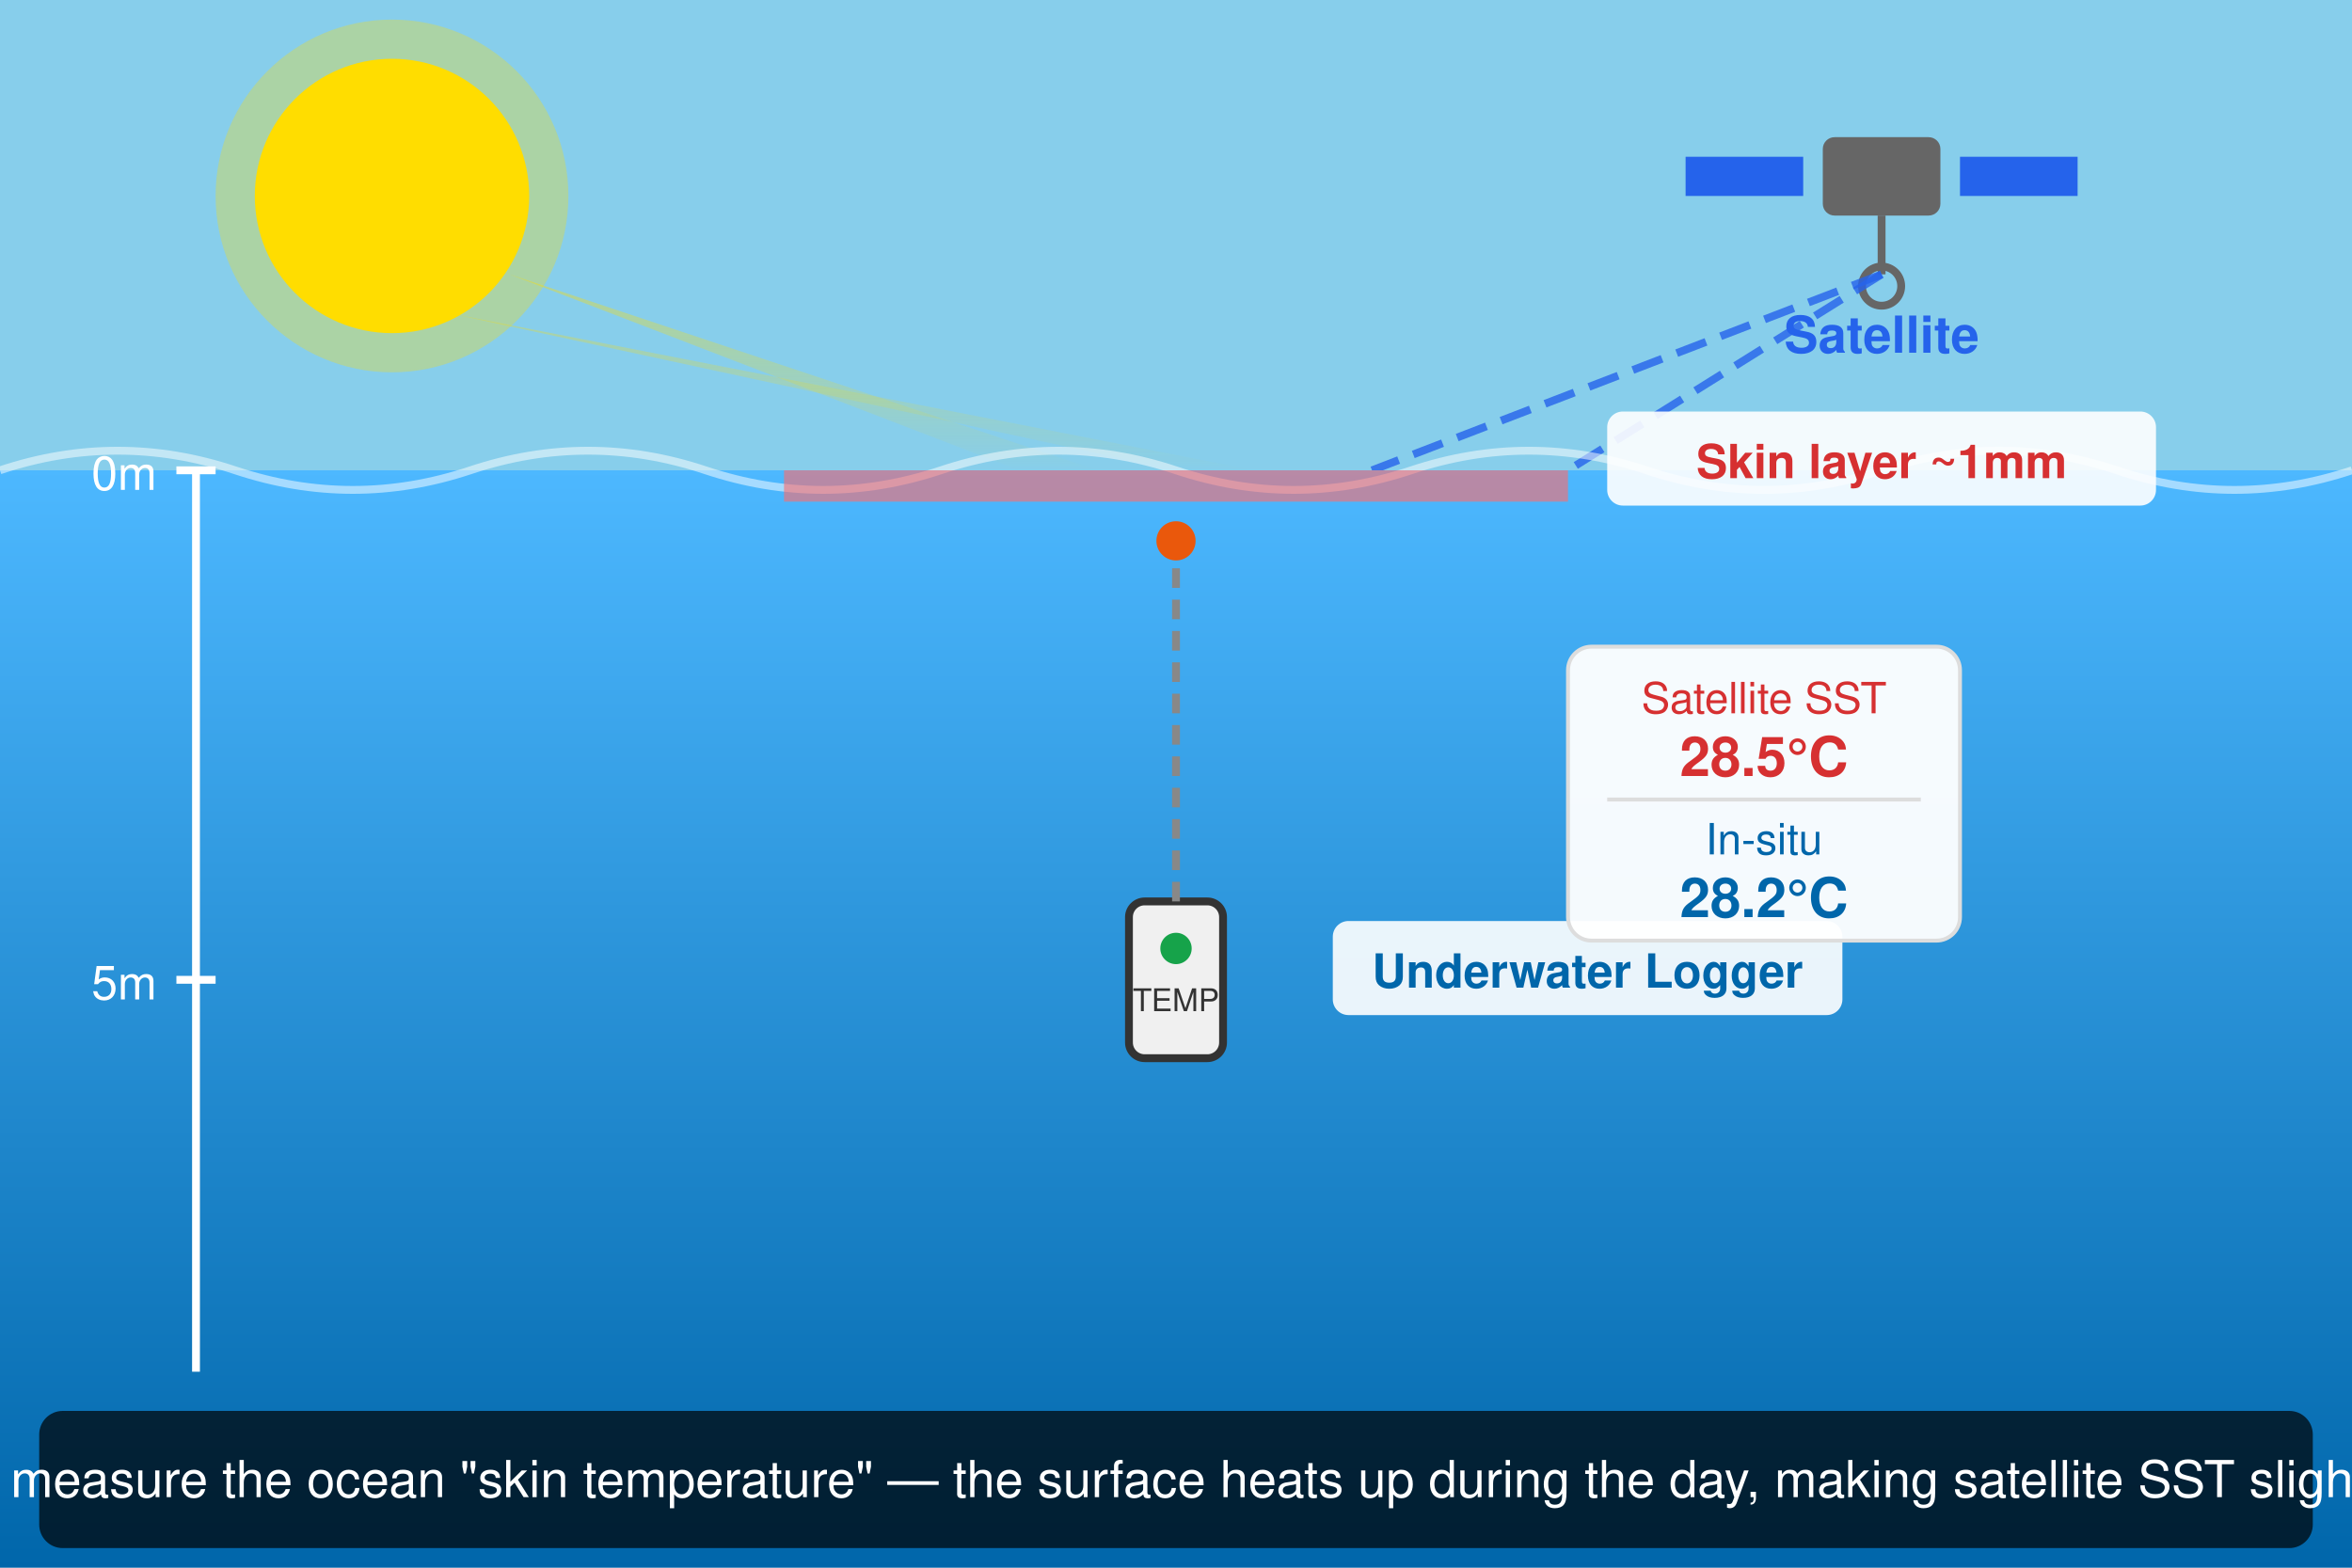
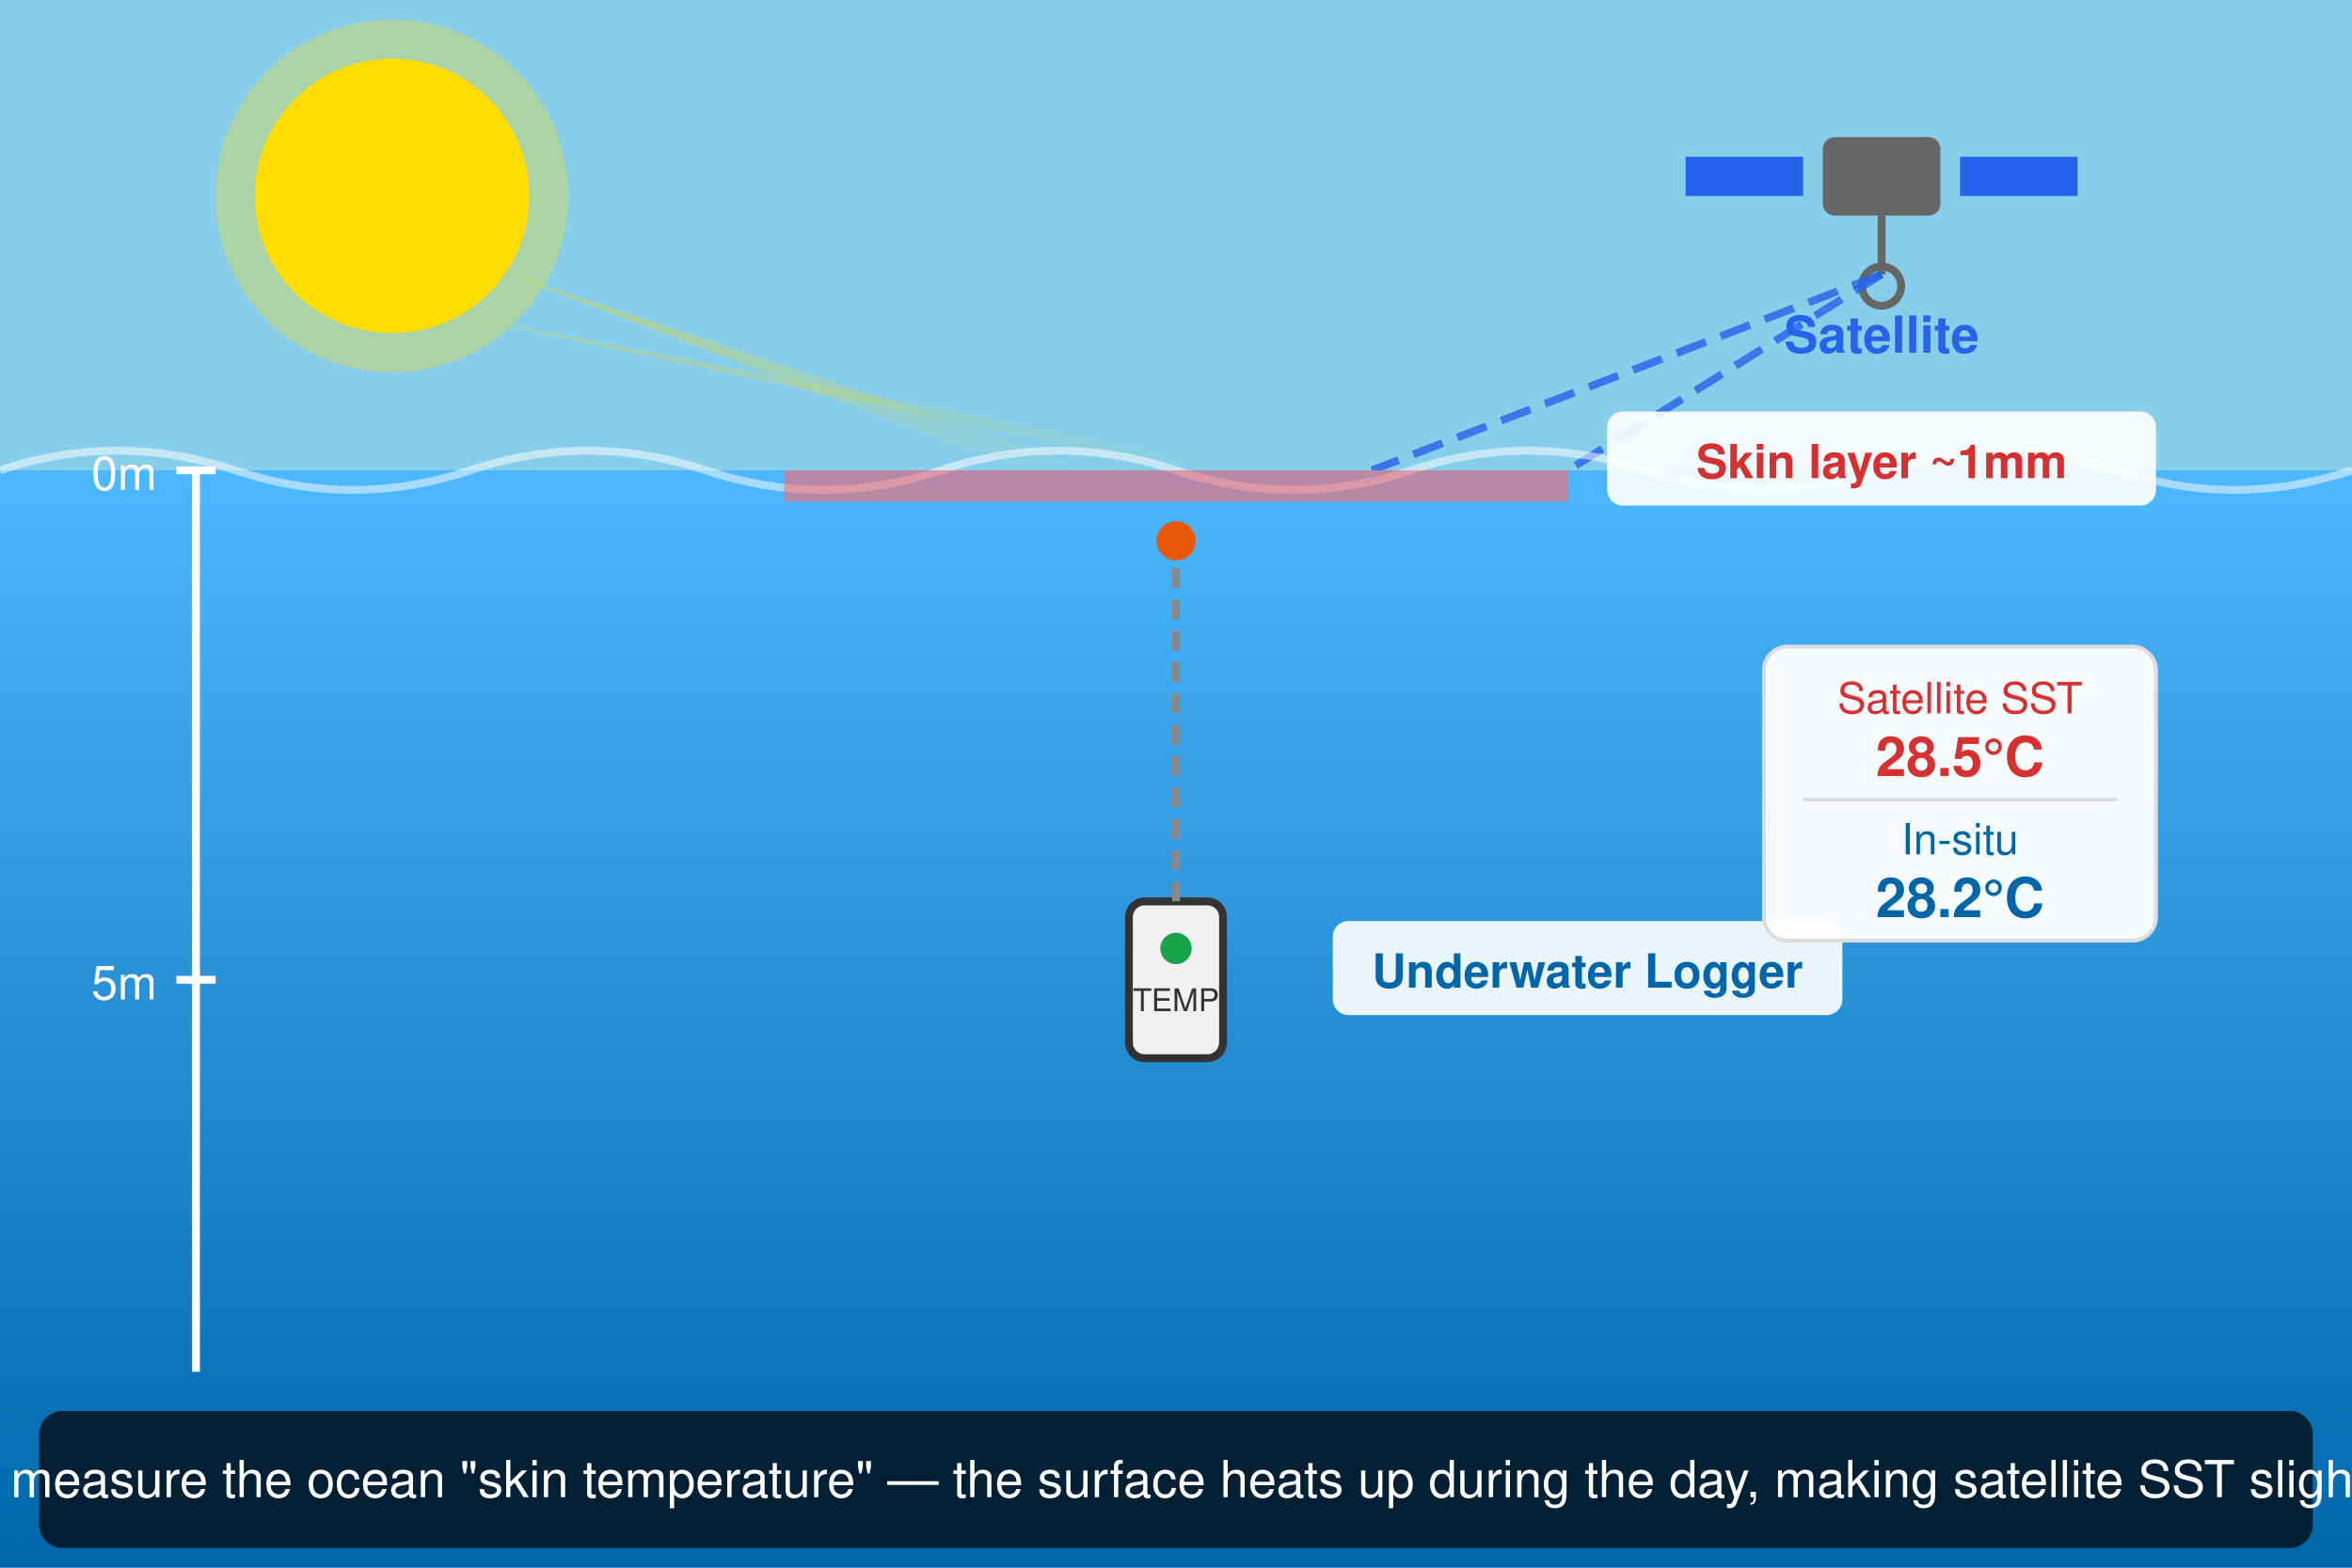
<svg xmlns="http://www.w3.org/2000/svg" viewBox="0 0 600 400" font-family="Helvetica, Arial, sans-serif">
  <defs>
    <linearGradient id="seaGrad" x1="0%" y1="0%" x2="0%" y2="100%">
      <stop offset="0%" style="stop-color:#4db8ff;stop-opacity:1" />
      <stop offset="100%" style="stop-color:#0066aa;stop-opacity:1" />
    </linearGradient>
    <linearGradient id="sunRay" x1="0%" y1="0%" x2="0%" y2="100%">
      <stop offset="0%" style="stop-color:#ffdd00;stop-opacity:0.8" />
      <stop offset="100%" style="stop-color:#ffdd00;stop-opacity:0" />
    </linearGradient>
  </defs>
  <rect x="0" y="0" width="600" height="120" fill="#87ceeb" />
  <circle cx="100" cy="50" r="35" fill="#ffdd00" />
  <circle cx="100" cy="50" r="45" fill="#ffdd00" opacity="0.3" />
  <polygon points="130,70 280,120 260,120" fill="url(#sunRay)" opacity="0.5" />
  <polygon points="115,80 320,120 300,120" fill="url(#sunRay)" opacity="0.4" />
  <g transform="translate(480, 45)">
    <rect x="-15" y="-10" width="30" height="20" fill="#666" rx="3" />
    <rect x="-50" y="-5" width="30" height="10" fill="#2563eb" />
    <rect x="20" y="-5" width="30" height="10" fill="#2563eb" />
    <line x1="0" y1="10" x2="0" y2="25" stroke="#666" stroke-width="2" />
    <circle cx="0" cy="28" r="5" fill="none" stroke="#666" stroke-width="2" />
  </g>
  <line x1="480" y1="70" x2="350" y2="120" stroke="#2563eb" stroke-width="2" stroke-dasharray="8,4" opacity="0.8" />
  <line x1="480" y1="70" x2="400" y2="120" stroke="#2563eb" stroke-width="2" stroke-dasharray="8,4" opacity="0.8" />
  <rect x="0" y="120" width="600" height="280" fill="url(#seaGrad)" />
  <path d="M0,120 Q30,110 60,120 T120,120 T180,120 T240,120 T300,120 T360,120 T420,120 T480,120 T540,120 T600,120" fill="none" stroke="#fff" stroke-width="2" opacity="0.5" />
  <rect x="200" y="120" width="200" height="8" fill="#ff6b6b" opacity="0.6" />
  <g transform="translate(300, 250)">
    <rect x="-12" y="-20" width="24" height="40" fill="#f0f0f0" stroke="#333" stroke-width="2" rx="4" />
    <circle cx="0" cy="-8" r="4" fill="#16a34a" />
    <text x="0" y="8" text-anchor="middle" font-size="8" fill="#333">TEMP</text>
  </g>
  <line x1="300" y1="230" x2="300" y2="140" stroke="#888" stroke-width="2" stroke-dasharray="5,3" />
  <circle cx="300" cy="138" r="5" fill="#ea580c" />
  <line x1="50" y1="120" x2="50" y2="350" stroke="#fff" stroke-width="2" />
  <line x1="45" y1="120" x2="55" y2="120" stroke="#fff" stroke-width="2" />
  <line x1="45" y1="250" x2="55" y2="250" stroke="#fff" stroke-width="2" />
  <text x="40" y="125" text-anchor="end" font-size="12" fill="#fff">0m</text>
  <text x="40" y="255" text-anchor="end" font-size="12" fill="#fff">5m</text>
  <text x="480" y="90" text-anchor="middle" font-size="13" fill="#2563eb" font-weight="bold">Satellite</text>
  <rect x="410" y="105" width="140" height="24" fill="rgba(255,255,255,0.9)" rx="4" />
  <text x="480" y="122" text-anchor="middle" font-size="12" fill="#d63031" font-weight="bold">Skin layer ~1mm</text>
  <rect x="340" y="235" width="130" height="24" fill="rgba(255,255,255,0.9)" rx="4" />
  <text x="405" y="252" text-anchor="middle" font-size="12" fill="#0066aa" font-weight="bold">Underwater Logger</text>
-   <g transform="translate(450, 180)">
+   <g transform="translate(500, 180)">
    <rect x="-50" y="-15" width="100" height="75" fill="rgba(255,255,255,0.95)" rx="6" stroke="#ddd" />
    <text x="0" y="2" text-anchor="middle" font-size="11" fill="#d63031">Satellite SST</text>
    <text x="0" y="18" text-anchor="middle" font-size="14" fill="#d63031" font-weight="bold">28.5°C</text>
    <line x1="-40" y1="24" x2="40" y2="24" stroke="#ddd" />
    <text x="0" y="38" text-anchor="middle" font-size="11" fill="#0066aa">In-situ</text>
    <text x="0" y="54" text-anchor="middle" font-size="14" fill="#0066aa" font-weight="bold">28.2°C</text>
  </g>
  <rect x="10" y="360" width="580" height="35" fill="rgba(0,0,0,0.7)" rx="6" />
  <text x="300" y="382" text-anchor="middle" font-size="13" fill="#fff">
    Satellites measure the ocean "skin temperature" — the surface heats up during the day, making satellite SST slightly higher
  </text>
</svg>
